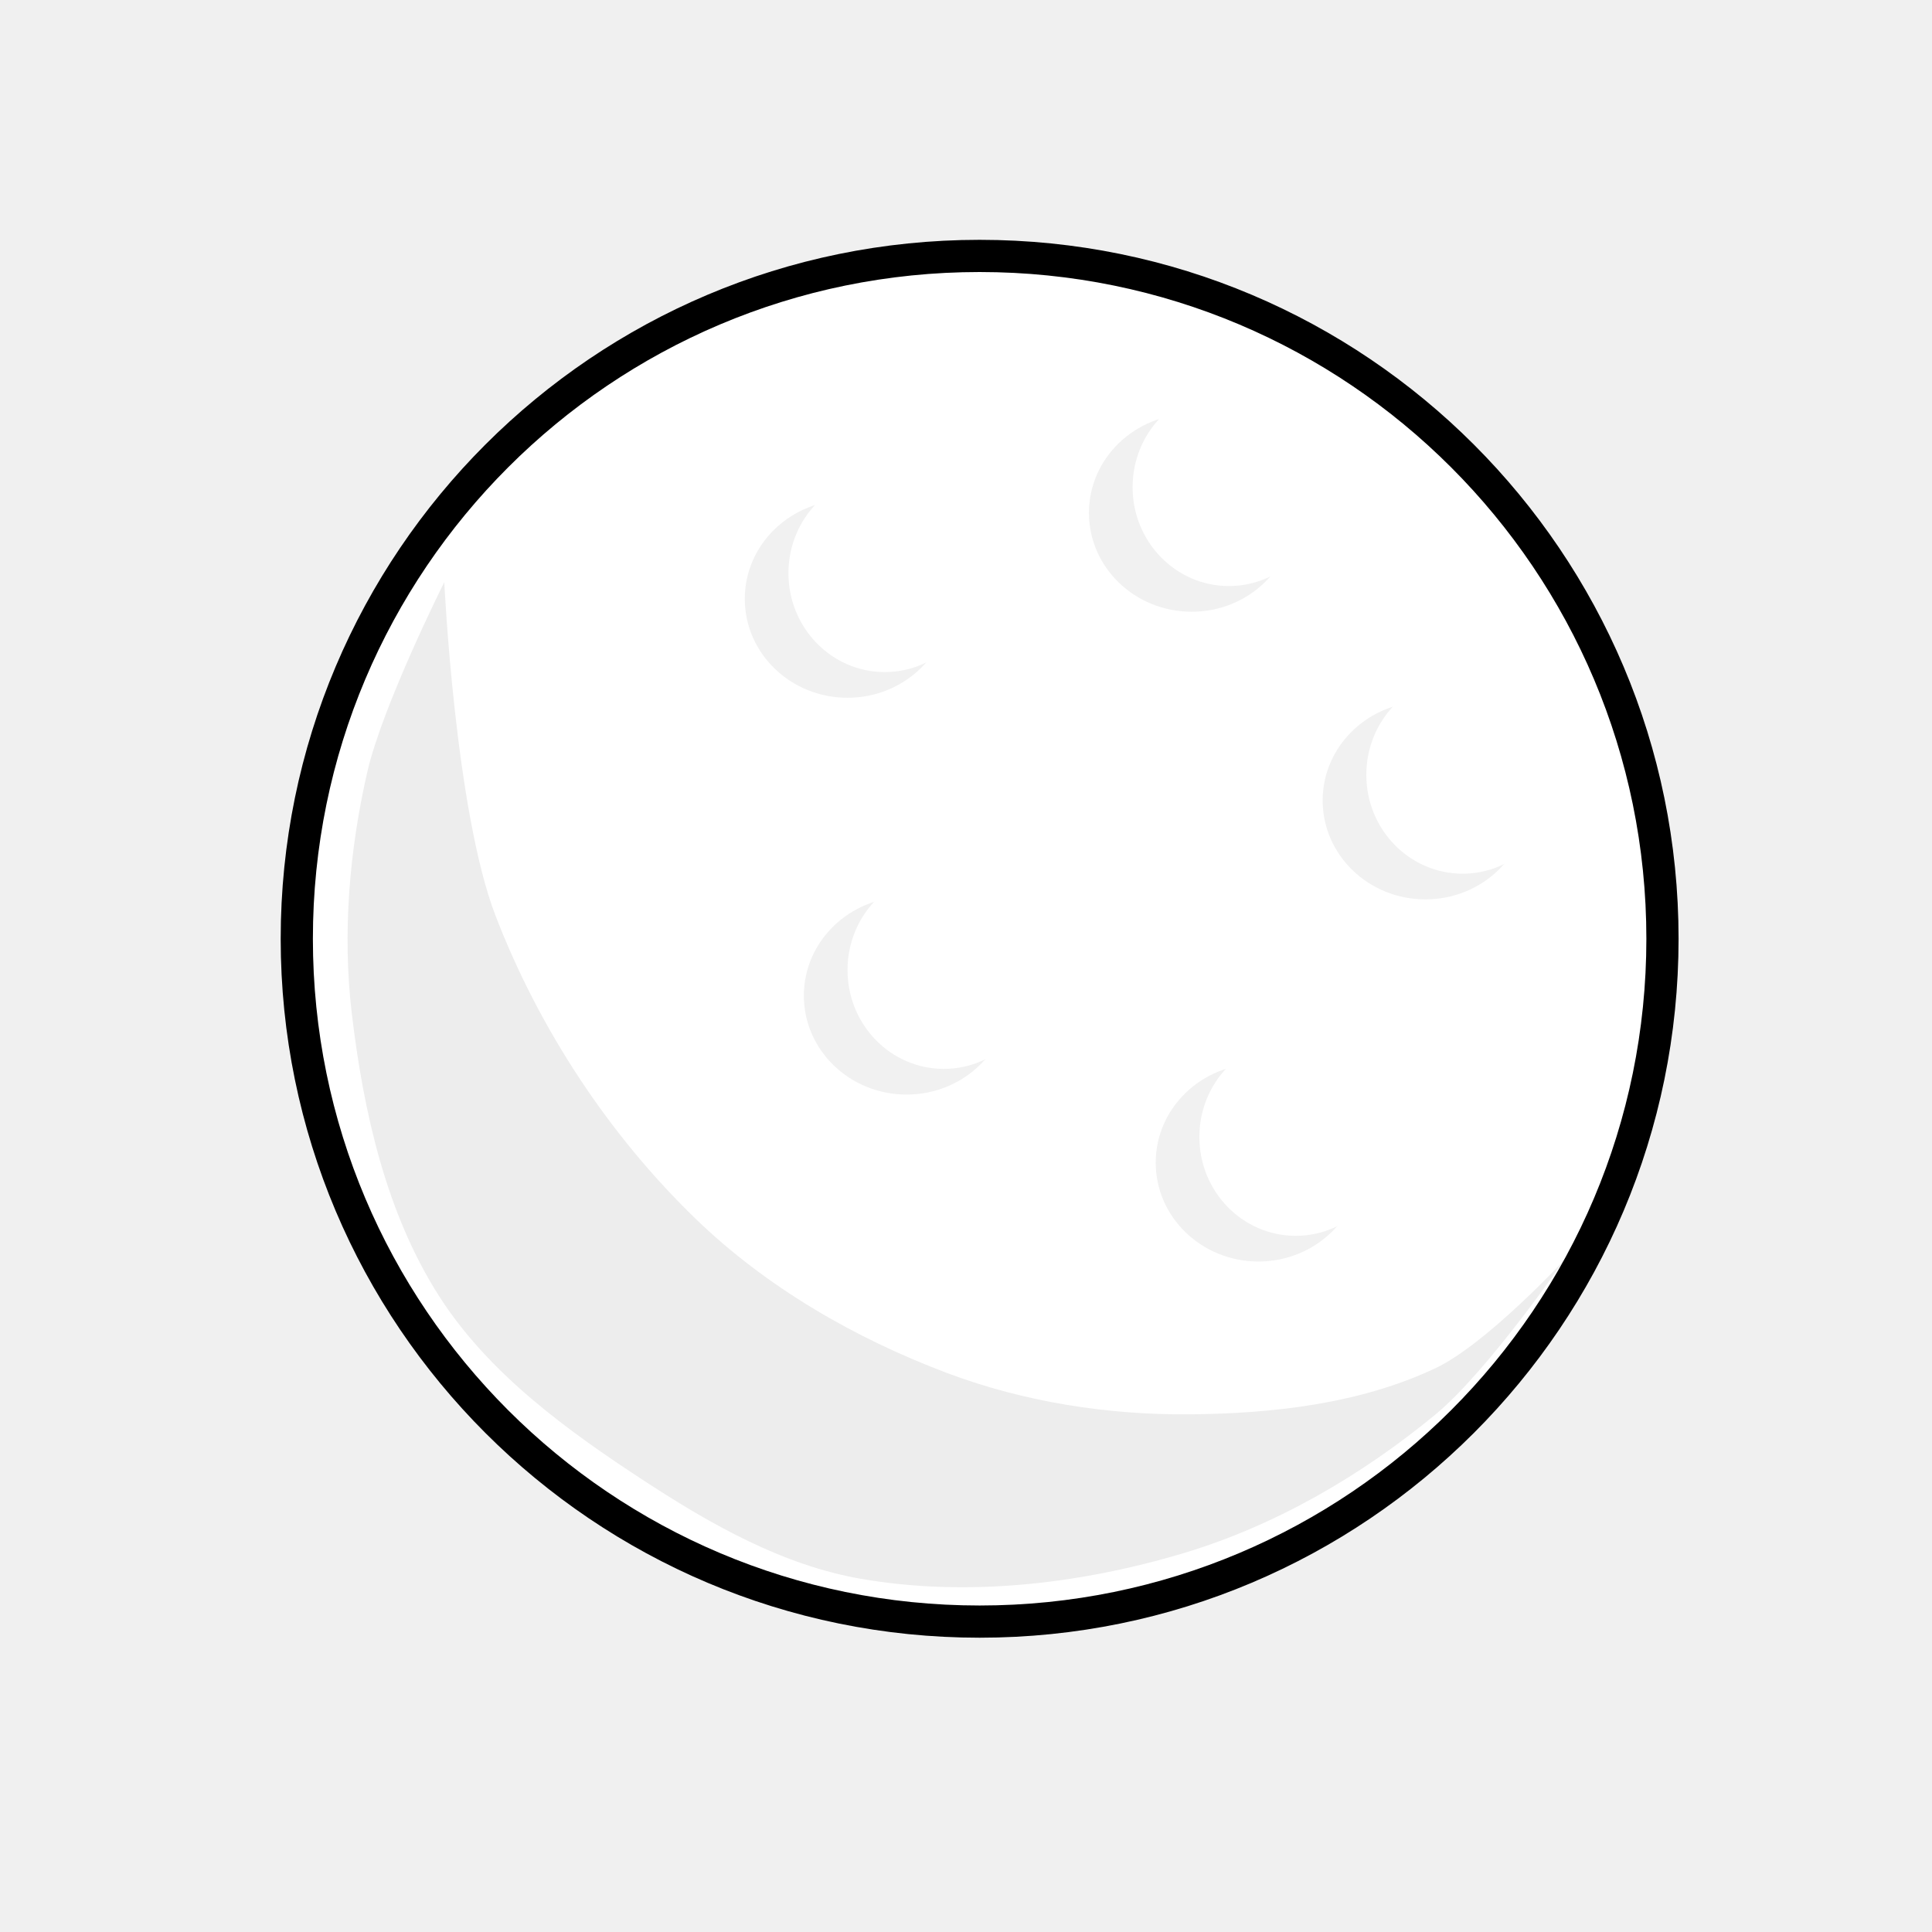
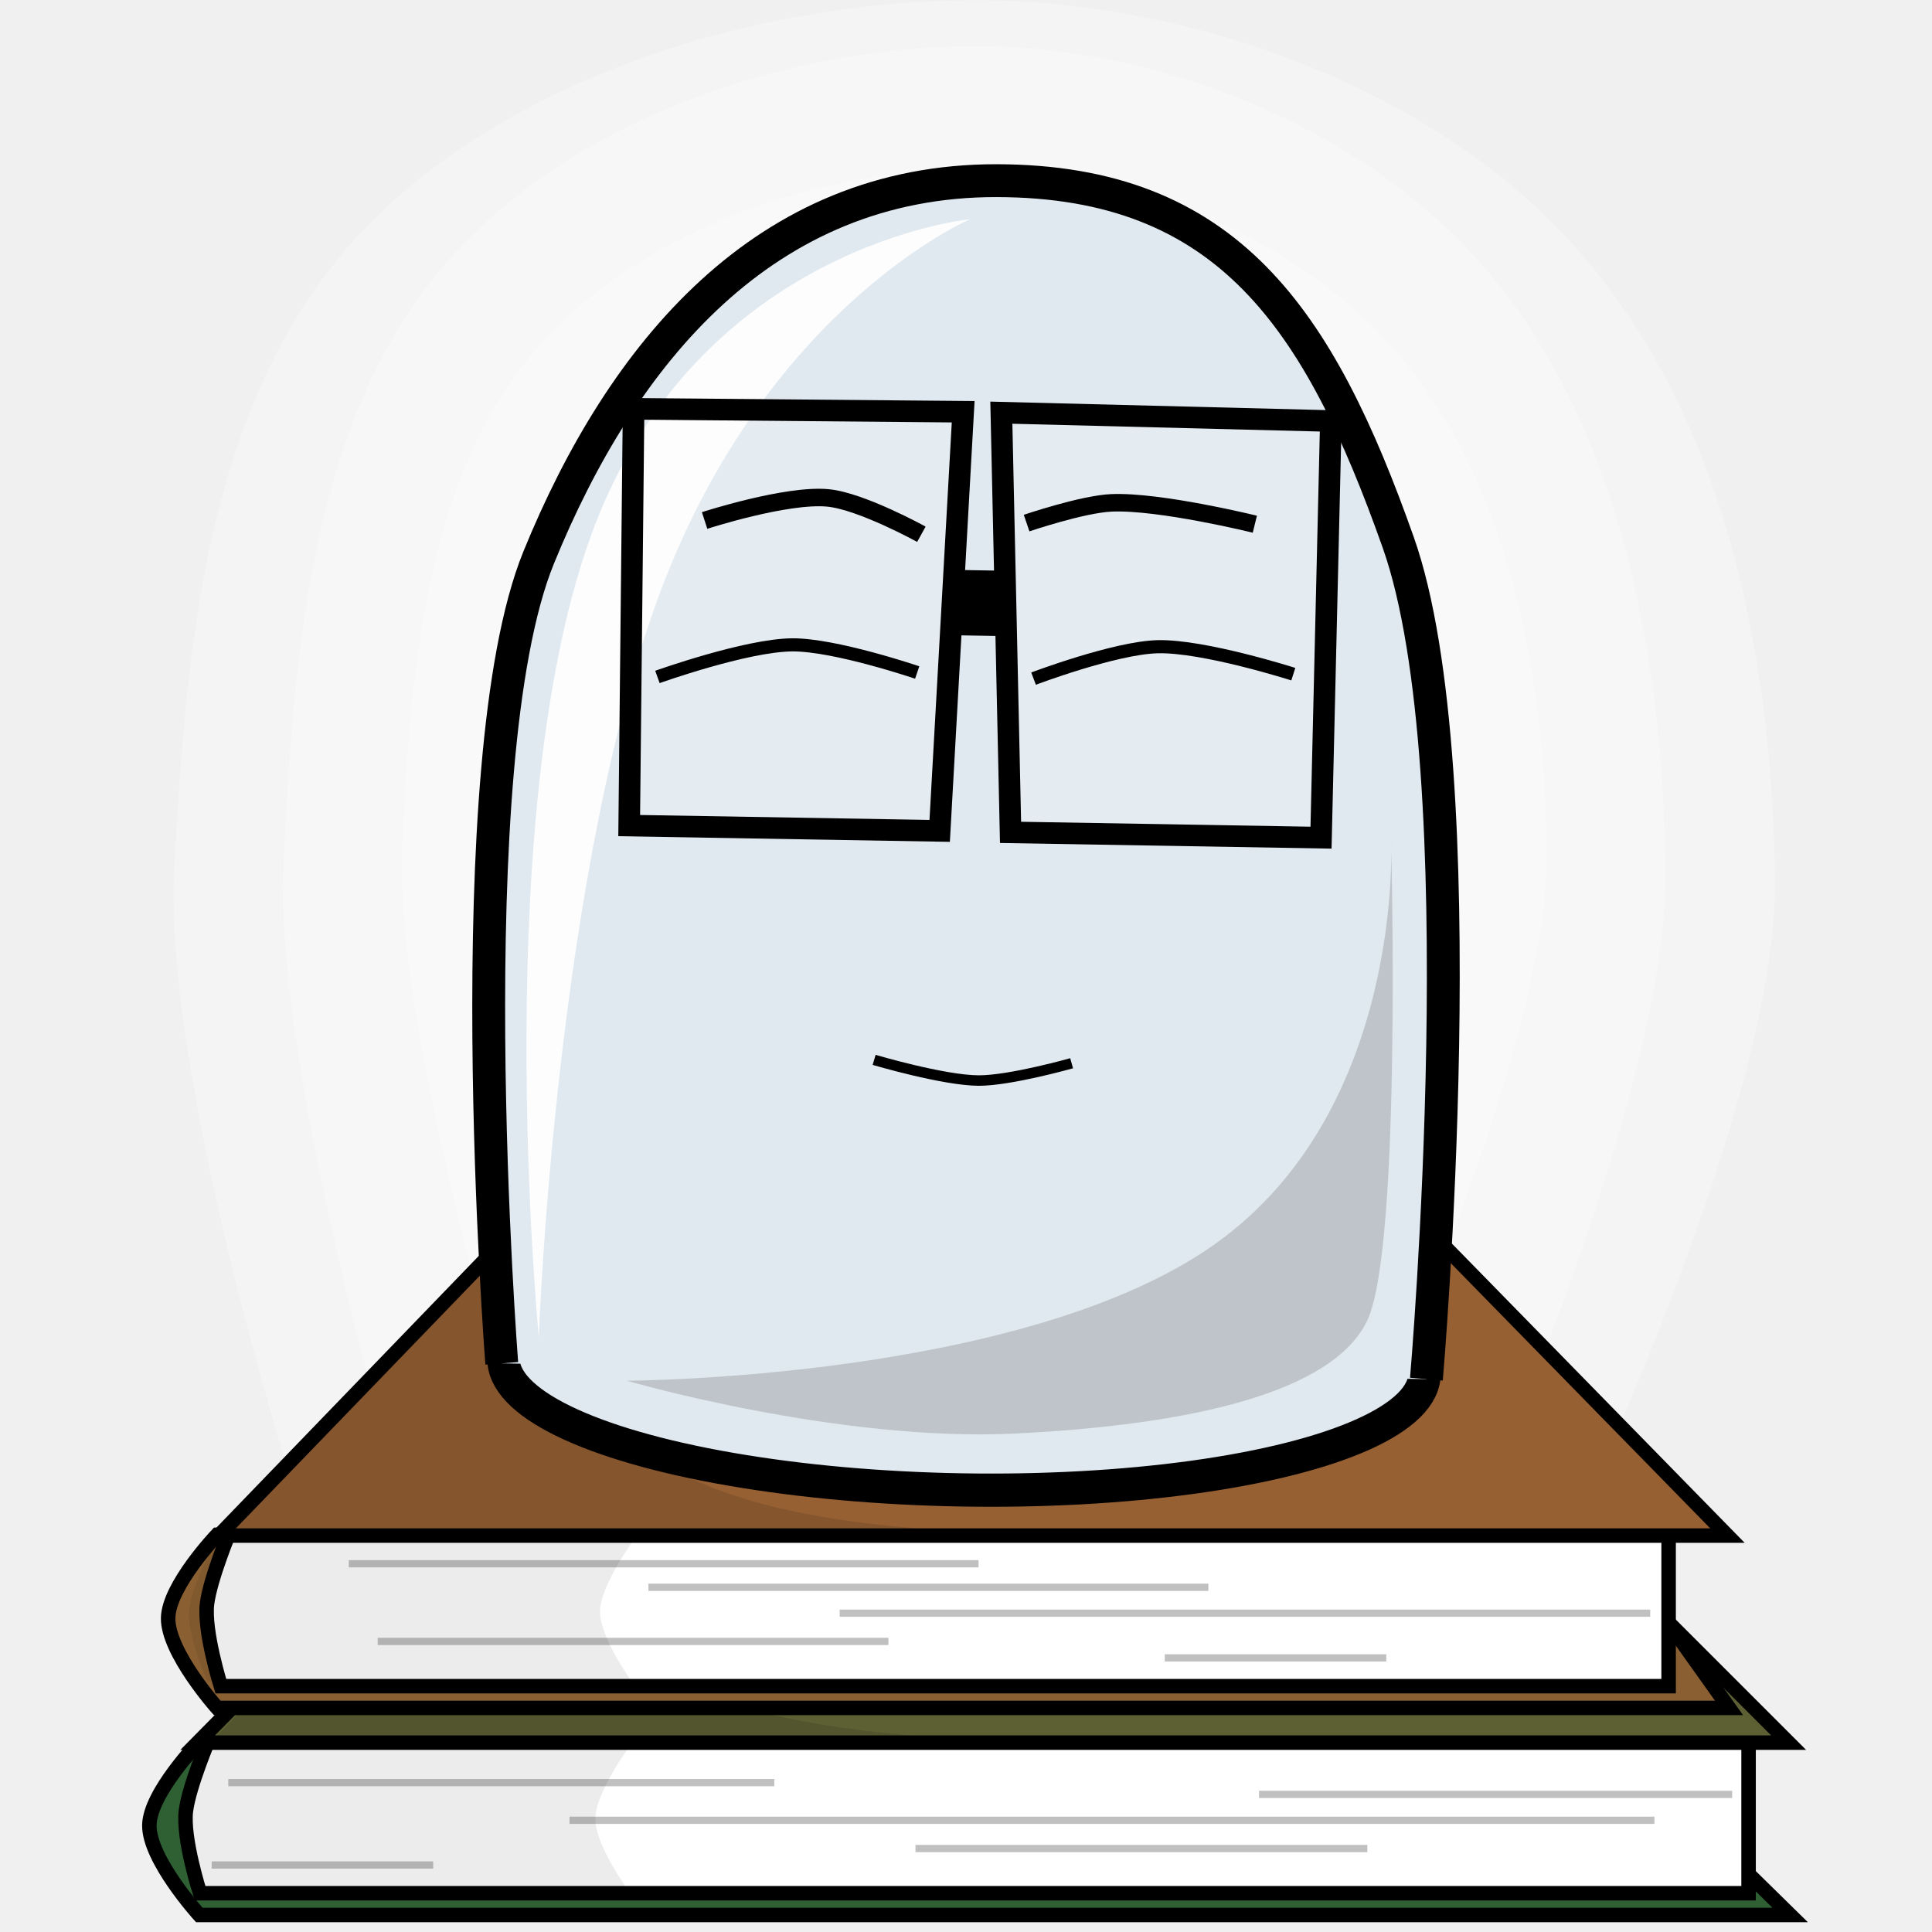
- <svg xmlns="http://www.w3.org/2000/svg" width="180" height="180" id="svg4620" version="1.1">
-   <defs id="defs4622">
+ <svg xmlns="http://www.w3.org/2000/svg" width="400" height="400" id="svg2" version="1.1">
+   <defs id="defs4">
    </defs>
-   <g id="layer1" transform="translate(-153.3922,-158.9179)">
-     <path style="fill:#ffffff;fill-opacity:1;stroke:#000000;stroke-width:3;stroke-miterlimit:4;stroke-opacity:1;stroke-dasharray:none" id="path3716" d="m 540.079,198.924 a 63.618,63.618 0 1 1 -127.237,0 63.618,63.618 0 1 1 127.237,0 z" transform="translate(-231.7986,47.4564)" />
-     <path style="fill:#000000;fill-opacity:0.071;stroke:none" d="m 194.786,213.16 c 0,0 1.008,21.32 4.786,31.107 4.063,10.525 10.549,20.397 18.664,28.235 6.592,6.367 14.869,11.137 23.45,14.357 7.121,2.672 14.887,3.892 22.492,3.829 7.79,-0.065 15.929,-0.975 22.971,-4.307 4.708,-2.228 11.964,-10.05 11.964,-10.05 0,0 -7.159,10.392 -11.964,14.357 -6.884,5.68 -14.901,10.357 -23.45,12.921 -9.656,2.896 -20.218,4.126 -30.15,2.393 -7.244,-1.264 -13.944,-5.07 -20.1,-9.093 -7.186,-4.696 -14.518,-9.996 -19.143,-17.228 -4.947,-7.737 -7.054,-17.202 -8.136,-26.321 -0.885,-7.46 -0.236,-15.168 1.436,-22.492 1.418,-6.209 7.178,-17.707 7.178,-17.707 z" id="path3718" />
-     <g id="g3738" transform="translate(-223.0004,47.4564)">
-       <path d="m 464.925,167.259 c 0,5.088 -4.285,9.212 -9.571,9.212 -5.286,0 -9.571,-4.125 -9.571,-9.212 0,-5.088 4.285,-9.212 9.571,-9.212 5.286,0 9.571,4.125 9.571,9.212 z" id="path3720" style="fill:#000000;fill-opacity:0.058;stroke:none" />
-       <path d="m 467.796,164.866 c 0,5.088 -4.017,9.212 -8.973,9.212 -4.956,0 -8.973,-4.125 -8.973,-9.212 0,-5.088 4.017,-9.212 8.973,-9.212 4.956,0 8.973,4.125 8.973,9.212 z" id="path3722" style="fill:#ffffff;fill-opacity:1;stroke:none" />
-     </g>
-     <g transform="translate(-190.9366,39.44047)" id="g3738-4">
-       <path d="m 464.925,167.259 c 0,5.088 -4.285,9.212 -9.571,9.212 -5.286,0 -9.571,-4.125 -9.571,-9.212 0,-5.088 4.285,-9.212 9.571,-9.212 5.286,0 9.571,4.125 9.571,9.212 z" id="path3720-0" style="fill:#000000;fill-opacity:0.058;stroke:none" />
-       <path d="m 467.796,164.866 c 0,5.088 -4.017,9.212 -8.973,9.212 -4.956,0 -8.973,-4.125 -8.973,-9.212 0,-5.088 4.017,-9.212 8.973,-9.212 4.956,0 8.973,4.125 8.973,9.212 z" id="path3722-2" style="fill:#ffffff;fill-opacity:1;stroke:none" />
-     </g>
-     <g transform="translate(-169.1619,66.24003)" id="g3738-2">
-       <path d="m 464.925,167.259 c 0,5.088 -4.285,9.212 -9.571,9.212 -5.286,0 -9.571,-4.125 -9.571,-9.212 0,-5.088 4.285,-9.212 9.571,-9.212 5.286,0 9.571,4.125 9.571,9.212 z" id="path3720-3" style="fill:#000000;fill-opacity:0.058;stroke:none" />
-       <path d="m 467.796,164.866 c 0,5.088 -4.017,9.212 -8.973,9.212 -4.956,0 -8.973,-4.125 -8.973,-9.212 0,-5.088 4.017,-9.212 8.973,-9.212 4.956,0 8.973,4.125 8.973,9.212 z" id="path3722-5" style="fill:#ffffff;fill-opacity:1;stroke:none" />
-     </g>
-     <g transform="translate(-217.4969,84.42545)" id="g3738-0">
-       <path d="m 464.925,167.259 c 0,5.088 -4.285,9.212 -9.571,9.212 -5.286,0 -9.571,-4.125 -9.571,-9.212 0,-5.088 4.285,-9.212 9.571,-9.212 5.286,0 9.571,4.125 9.571,9.212 z" id="path3720-02" style="fill:#000000;fill-opacity:0.058;stroke:none" />
-       <path d="m 467.796,164.866 c 0,5.088 -4.017,9.212 -8.973,9.212 -4.956,0 -8.973,-4.125 -8.973,-9.212 0,-5.088 4.017,-9.212 8.973,-9.212 4.956,0 8.973,4.125 8.973,9.212 z" id="path3722-3" style="fill:#ffffff;fill-opacity:1;stroke:none" />
-     </g>
-     <g transform="translate(-184.7153,99.97877)" id="g3738-5">
-       <path d="m 464.925,167.259 c 0,5.088 -4.285,9.212 -9.571,9.212 -5.286,0 -9.571,-4.125 -9.571,-9.212 0,-5.088 4.285,-9.212 9.571,-9.212 5.286,0 9.571,4.125 9.571,9.212 z" id="path3720-6" style="fill:#000000;fill-opacity:0.058;stroke:none" />
-       <path d="m 467.796,164.866 c 0,5.088 -4.017,9.212 -8.973,9.212 -4.956,0 -8.973,-4.125 -8.973,-9.212 0,-5.088 4.017,-9.212 8.973,-9.212 4.956,0 8.973,4.125 8.973,9.212 z" id="path3722-58" style="fill:#ffffff;fill-opacity:1;stroke:none" />
-     </g>
-     <path style="fill:none;stroke:none;stroke-width:1px;stroke-linecap:butt;stroke-linejoin:miter;stroke-opacity:1" d="m 38.992,67.507 c 0,0 -3.171,15.5 -2.689,23.305 0.663,10.741 1.756,22.348 7.619,31.373 4.933,7.592 13.316,12.738 21.513,16.583 8.039,3.771 17.125,5.388 25.994,5.826 7.366,0.364 14.991,-0.278 21.961,-2.689 6.271,-2.169 17.031,-10.308 17.031,-10.308 0,0 -14.188,4.388 -21.513,5.378 -6.22,0.841 -12.612,1.344 -18.824,0.448 -8.23,-1.187 -16.318,-3.897 -23.753,-7.619 -6.227,-3.117 -12.873,-6.514 -17.031,-12.101 -5.839,-7.845 -7.822,-18.138 -9.412,-27.787 -1.093,-6.633 0,-20.168 0,-20.168" id="path4893" transform="translate(153.3922,158.9179)" />
+   <g id="layer1" transform="translate(-120.4565,-311.0167)">
+     <path style="fill:#ffffff;fill-opacity:0.249;stroke:none" d="m 220.91,584.217 c 0,0 -18.912,-65.193 -17.223,-98.435 1.83,-36.015 4.616,-77.485 29.381,-104.341 22.053,-23.915 59.155,-36.194 92.195,-35.437 30.372,0.696 63.072,14.205 83.077,36.421 24.834,27.58 32.022,68.682 32.42,105.325 0.389,35.74 -29.381,103.356 -29.381,103.356 l -190.468,-6.89 z" id="path8058-1" />
+     <path style="fill:#ffffff;fill-opacity:0.249;stroke:none" d="m 180.606,617.138 c 0,0 -26.44,-83.746 -24.078,-126.449 2.558,-46.264 6.453,-99.536 41.075,-134.036 30.831,-30.722 82.7,-46.494 128.891,-45.522 42.461,0.894 88.177,18.248 116.143,46.786 34.719,35.429 44.767,88.229 45.324,135.3 0.543,45.911 -41.075,132.771 -41.075,132.771 l -266.28,-8.851 z" id="path8058-8" />
+     <path style="fill:#ffffff;fill-opacity:0.249;stroke:none" d="m 199.945,608.167 c 0,0 -22.828,-78.691 -20.789,-118.815 2.209,-43.471 5.571,-93.527 35.464,-125.944 26.619,-28.867 71.403,-43.687 111.283,-42.773 36.661,0.84 76.131,17.146 100.277,43.962 29.976,33.29 38.652,82.903 39.133,127.132 0.469,43.14 -35.464,124.756 -35.464,124.756 l -229.904,-8.317 z" id="path8058" />
+     <path style="fill:#2e6033;fill-opacity:1;stroke:#000000;stroke-width:3;stroke-linecap:butt;stroke-linejoin:miter;stroke-miterlimit:4;stroke-opacity:1;stroke-dasharray:none" d="m 481.445,667.526 -319.729,4.134 c 0,0 -10.225,10.531 -10.336,17.227 -0.118,7.093 10.336,18.605 10.336,18.605 l 329.376,0 -37.21,-36.521 27.563,-3.445 z" id="path5743" />
+     <path style="fill:#ffffff;fill-opacity:1;stroke:#000000;stroke-width:3;stroke-linecap:butt;stroke-linejoin:miter;stroke-miterlimit:4;stroke-opacity:1;stroke-dasharray:none" d="m 482.481,670.346 0,32.646 -320.609,0 c 0,0 -3.647,-11.406 -2.923,-17.054 0.673,-5.247 4.872,-15.105 4.872,-15.105 l 318.66,-0.487 z" id="path5745" />
+     <path style="fill:#000000;fill-opacity:0.076;stroke:none" d="m 250.95,672.35 c 0,0 -7.18,9.713 -7.235,15.16 -0.056,5.446 6.546,14.47 6.546,14.47 l -87.857,0 c 0,0 -4.101,-9.15 -3.79,-14.47 0.311,-5.32 6.202,-15.849 6.202,-15.849 l 86.134,0.689 z" id="path5759" />
+     <path style="fill:#5d6033;fill-opacity:1;stroke:#000000;stroke-width:3;stroke-linecap:butt;stroke-linejoin:miter;stroke-miterlimit:4;stroke-opacity:1;stroke-dasharray:none" d="m 234.472,597.746 182.23,0 74.062,74.062 -329.379,0 73.087,-74.062 z" id="path4967" />
+     <path style="fill:none;stroke:#000000;stroke-width:1.5;stroke-linecap:butt;stroke-linejoin:miter;stroke-miterlimit:4;stroke-opacity:0.249;stroke-dasharray:none" d="m 167.719,680.091 113.041,0" id="path5747" />
+     <path style="fill:none;stroke:#000000;stroke-width:1.5;stroke-linecap:butt;stroke-linejoin:miter;stroke-miterlimit:4;stroke-opacity:0.249;stroke-dasharray:none" d="m 238.37,687.887 224.621,0" id="path5749" />
+     <path style="fill:none;stroke:#000000;stroke-width:1.5;stroke-linecap:butt;stroke-linejoin:miter;stroke-miterlimit:4;stroke-opacity:0.249;stroke-dasharray:none" d="m 479.082,682.527 -97.961,0" id="path5751" />
+     <path style="fill:none;stroke:#000000;stroke-width:1.5;stroke-linecap:butt;stroke-linejoin:miter;stroke-miterlimit:4;stroke-opacity:0.249;stroke-dasharray:none" d="m 164.279,697.144 45.86,0" id="path5753" />
+     <path style="fill:none;stroke:#000000;stroke-width:1.5;stroke-linecap:butt;stroke-linejoin:miter;stroke-miterlimit:4;stroke-opacity:0.249;stroke-dasharray:none" d="m 309.996,693.734 93.551,0" id="path5755" />
+     <path style="fill:#000000;fill-opacity:0.116;stroke:none" d="m 260.253,597.241 c 0,0 -19.229,13.884 -20.672,24.462 -1.674,12.271 5.598,26.332 15.504,33.764 27.581,20.694 102.327,15.16 102.327,15.16 l -192.251,0 69.596,-71.663 25.496,-1.723 z" id="path5757" />
+     <path style="fill:#8a6033;fill-opacity:1;stroke:#000000;stroke-width:3;stroke-linecap:butt;stroke-linejoin:miter;stroke-miterlimit:4;stroke-opacity:1;stroke-dasharray:none" d="m 450.798,625.018 -285.376,3.758 c 0,0 -10.043,10.536 -10.153,17.234 -0.116,7.097 10.153,18.613 10.153,18.613 l 313.01,0 -26.021,-36.537 -1.613,-3.069 z" id="path5743-5" />
+     <path style="fill:#ffffff;fill-opacity:1;stroke:#000000;stroke-width:3;stroke-linecap:butt;stroke-linejoin:miter;stroke-miterlimit:4;stroke-opacity:1;stroke-dasharray:none" d="m 465.925,627.457 0,32.667 -299.745,0 c 0,0 -3.567,-11.414 -2.859,-17.065 0.658,-5.251 4.765,-15.115 4.765,-15.115 l 297.839,-0.488 z" id="path5745-7" />
+     <path style="fill:#000000;fill-opacity:0.076;stroke:none" d="m 251.925,629.472 c 0,0 -7.18,9.713 -7.235,15.16 -0.056,5.446 6.546,14.47 6.546,14.47 l -87.857,0 c 0,0 -4.101,-9.15 -3.79,-14.47 0.311,-5.32 6.202,-15.849 6.202,-15.849 l 86.134,0.689 z" id="path5759-7" />
+     <path style="fill:#966033;fill-opacity:1;stroke:#000000;stroke-width:3;stroke-linecap:butt;stroke-linejoin:miter;stroke-miterlimit:4;stroke-opacity:1;stroke-dasharray:none" d="m 237.29,554.858 168.333,0 72.483,74.083 -312.347,0 71.53,-74.083 z" id="path4967-7" />
+     <path style="fill:none;stroke:#000000;stroke-width:1.5;stroke-linecap:butt;stroke-linejoin:miter;stroke-miterlimit:4;stroke-opacity:0.249;stroke-dasharray:none" d="m 192.668,634.777 130.384,0" id="path5747-2" />
+     <path style="fill:none;stroke:#000000;stroke-width:1.483;stroke-linecap:butt;stroke-linejoin:miter;stroke-miterlimit:4;stroke-opacity:0.249;stroke-dasharray:none" d="m 294.302,645.009 167.817,0" id="path5749-4" />
+     <path style="fill:none;stroke:#000000;stroke-width:1.5;stroke-linecap:butt;stroke-linejoin:miter;stroke-miterlimit:4;stroke-opacity:0.249;stroke-dasharray:none" d="m 370.637,639.649 -115.924,0" id="path5751-8" />
+     <path style="fill:none;stroke:#000000;stroke-width:1.5;stroke-linecap:butt;stroke-linejoin:miter;stroke-miterlimit:4;stroke-opacity:0.249;stroke-dasharray:none" d="m 361.614,654.267 45.86,0" id="path5753-3" />
+     <path style="fill:none;stroke:#000000;stroke-width:1.5;stroke-linecap:butt;stroke-linejoin:miter;stroke-miterlimit:4;stroke-opacity:0.249;stroke-dasharray:none" d="m 198.653,650.856 105.746,0" id="path5755-7" />
+     <path style="fill:#000000;fill-opacity:0.116;stroke:none" d="m 261.227,554.363 c 0,0 -19.229,13.884 -20.672,24.462 -1.674,12.271 5.598,26.332 15.504,33.764 27.581,20.694 102.327,15.16 102.327,15.16 l -192.251,0 69.596,-71.663 25.496,-1.723 z" id="path5757-8" />
+     <text xml:space="preserve" style="font-size:22px;font-style:normal;font-variant:normal;font-weight:normal;font-stretch:normal;text-align:center;text-anchor:middle;fill:#000000;fill-opacity:1;stroke:none;font-family:Teen;-inkscape-font-specification:Teen" x="206.423" y="107.601" id="text3902" transform="translate(0,572.3622)">
+       <tspan id="tspan3904" x="206.423" y="107.601" />
+     </text>
+     <path style="fill:#e1e9f0;fill-opacity:1;stroke:#000000;stroke-width:1.537;stroke-linejoin:miter;stroke-miterlimit:4;stroke-opacity:1;stroke-dasharray:none" id="path2916" d="m 53.571,49.357 a 21.786,5.714 0 1 1 -43.571,0 21.786,5.714 0 1 1 43.571,0 z" transform="matrix(4.376039,0.07461743,-0.07626903,4.472899,184.718,370.6156)" />
+     <path style="fill:#e1e9f0;fill-opacity:1;fill-rule:evenodd;stroke:#000000;stroke-width:6.803;stroke-linecap:butt;stroke-linejoin:miter;stroke-miterlimit:4;stroke-opacity:1;stroke-dasharray:none" d="m 224.339,593.286 c 0,0 -9.693,-124.254 7.63,-166.802 17.293,-42.474 46.935,-78.136 94.808,-78.064 47.873,0.072 66.838,28.719 83.181,74.932 16.739,47.333 5.821,173.198 5.821,173.198" id="path2029" />
+     <path style="fill:#ffffff;fill-opacity:0.929;fill-rule:evenodd;stroke:none" d="m 232.008,587.79 c 0,0 -10.683,-110.26 11.641,-168.11 22.324,-57.849 77.655,-63.287 77.655,-63.287 0,0 -41.181,17.644 -63.505,75.493 -22.324,57.849 -25.791,155.903 -25.791,155.903 z" id="path3821" />
+     <path style="fill:#000000;fill-opacity:0.158;fill-rule:evenodd;stroke:none" d="m 250.2,596.875 c 0,0 43.706,12.733 80.378,10.943 36.324,-1.774 65.952,-8.447 72.988,-23.483 7.181,-15.345 4.889,-99.625 4.889,-99.625 0,0 3.035,55.889 -36.529,83.93 -39.564,28.041 -121.727,28.236 -121.727,28.236 z" id="path4708" />
+     <path style="fill:#ffffff;fill-opacity:0.092;fill-rule:evenodd;stroke:#000000;stroke-width:4.466px;stroke-linecap:butt;stroke-linejoin:miter;stroke-opacity:1" d="m 395.995,398.184 -2.035,86.263 -64.282,-1.096 -1.903,-86.894 68.219,1.727 z" id="path8260" />
+     <rect style="fill:#000000;fill-opacity:1;stroke:none" id="rect8262" width="9.587" height="13.535" x="325.464" y="423.52" transform="matrix(0.9998547,0.01704887,-0.01704887,0.9998547,0,0)" />
+     <path style="fill:#ffffff;fill-opacity:0.092;fill-rule:evenodd;stroke:#000000;stroke-width:4.466px;stroke-linecap:butt;stroke-linejoin:miter;stroke-opacity:1" d="m 251.632,395.664 -0.907,86.282 64.282,1.096 4.864,-86.779 -68.238,-0.6 z" id="path9151" />
+     <path style="fill:none;stroke:#000000;stroke-width:2.167;stroke-linecap:butt;stroke-linejoin:miter;stroke-miterlimit:4;stroke-opacity:1;stroke-dasharray:none" d="m 301.438,530.451 c 0,0 14.296,4.238 21.602,4.282 6.498,0.038 19.283,-3.581 19.283,-3.581" id="path35645" />
+     <path style="fill:none;stroke:#000000;stroke-width:2.716;stroke-linecap:butt;stroke-linejoin:miter;stroke-miterlimit:4;stroke-opacity:1;stroke-dasharray:none" d="m 256.571,451.17 c 0,0 18.344,-6.565 27.905,-6.642 8.833,-0.071 25.876,5.721 25.876,5.721" id="path35649" />
+     <path style="fill:none;stroke:#000000;stroke-width:2.716;stroke-linecap:butt;stroke-linejoin:miter;stroke-miterlimit:4;stroke-opacity:1;stroke-dasharray:none" d="m 388.222,450.595 c 0,0 -18.558,-5.933 -28.116,-5.682 -8.83,0.232 -25.664,6.604 -25.664,6.604" id="path35649-3" />
+     <path style="fill:none;stroke:#000000;stroke-width:3.622;stroke-linecap:butt;stroke-linejoin:miter;stroke-miterlimit:4;stroke-opacity:1;stroke-dasharray:none" d="m 266.338,418.777 c 0,0 16.929,-5.494 25.547,-4.672 6.884,0.657 19.334,7.524 19.334,7.524" id="path12931" />
+     <path style="fill:none;stroke:#000000;stroke-width:3.622;stroke-linecap:butt;stroke-linejoin:miter;stroke-miterlimit:4;stroke-opacity:1;stroke-dasharray:none" d="m 380.257,419.548 c 0,0 -19.688,-4.852 -29.682,-4.421 -6.016,0.259 -17.573,4.189 -17.573,4.189" id="path12933" />
  </g>
</svg>
